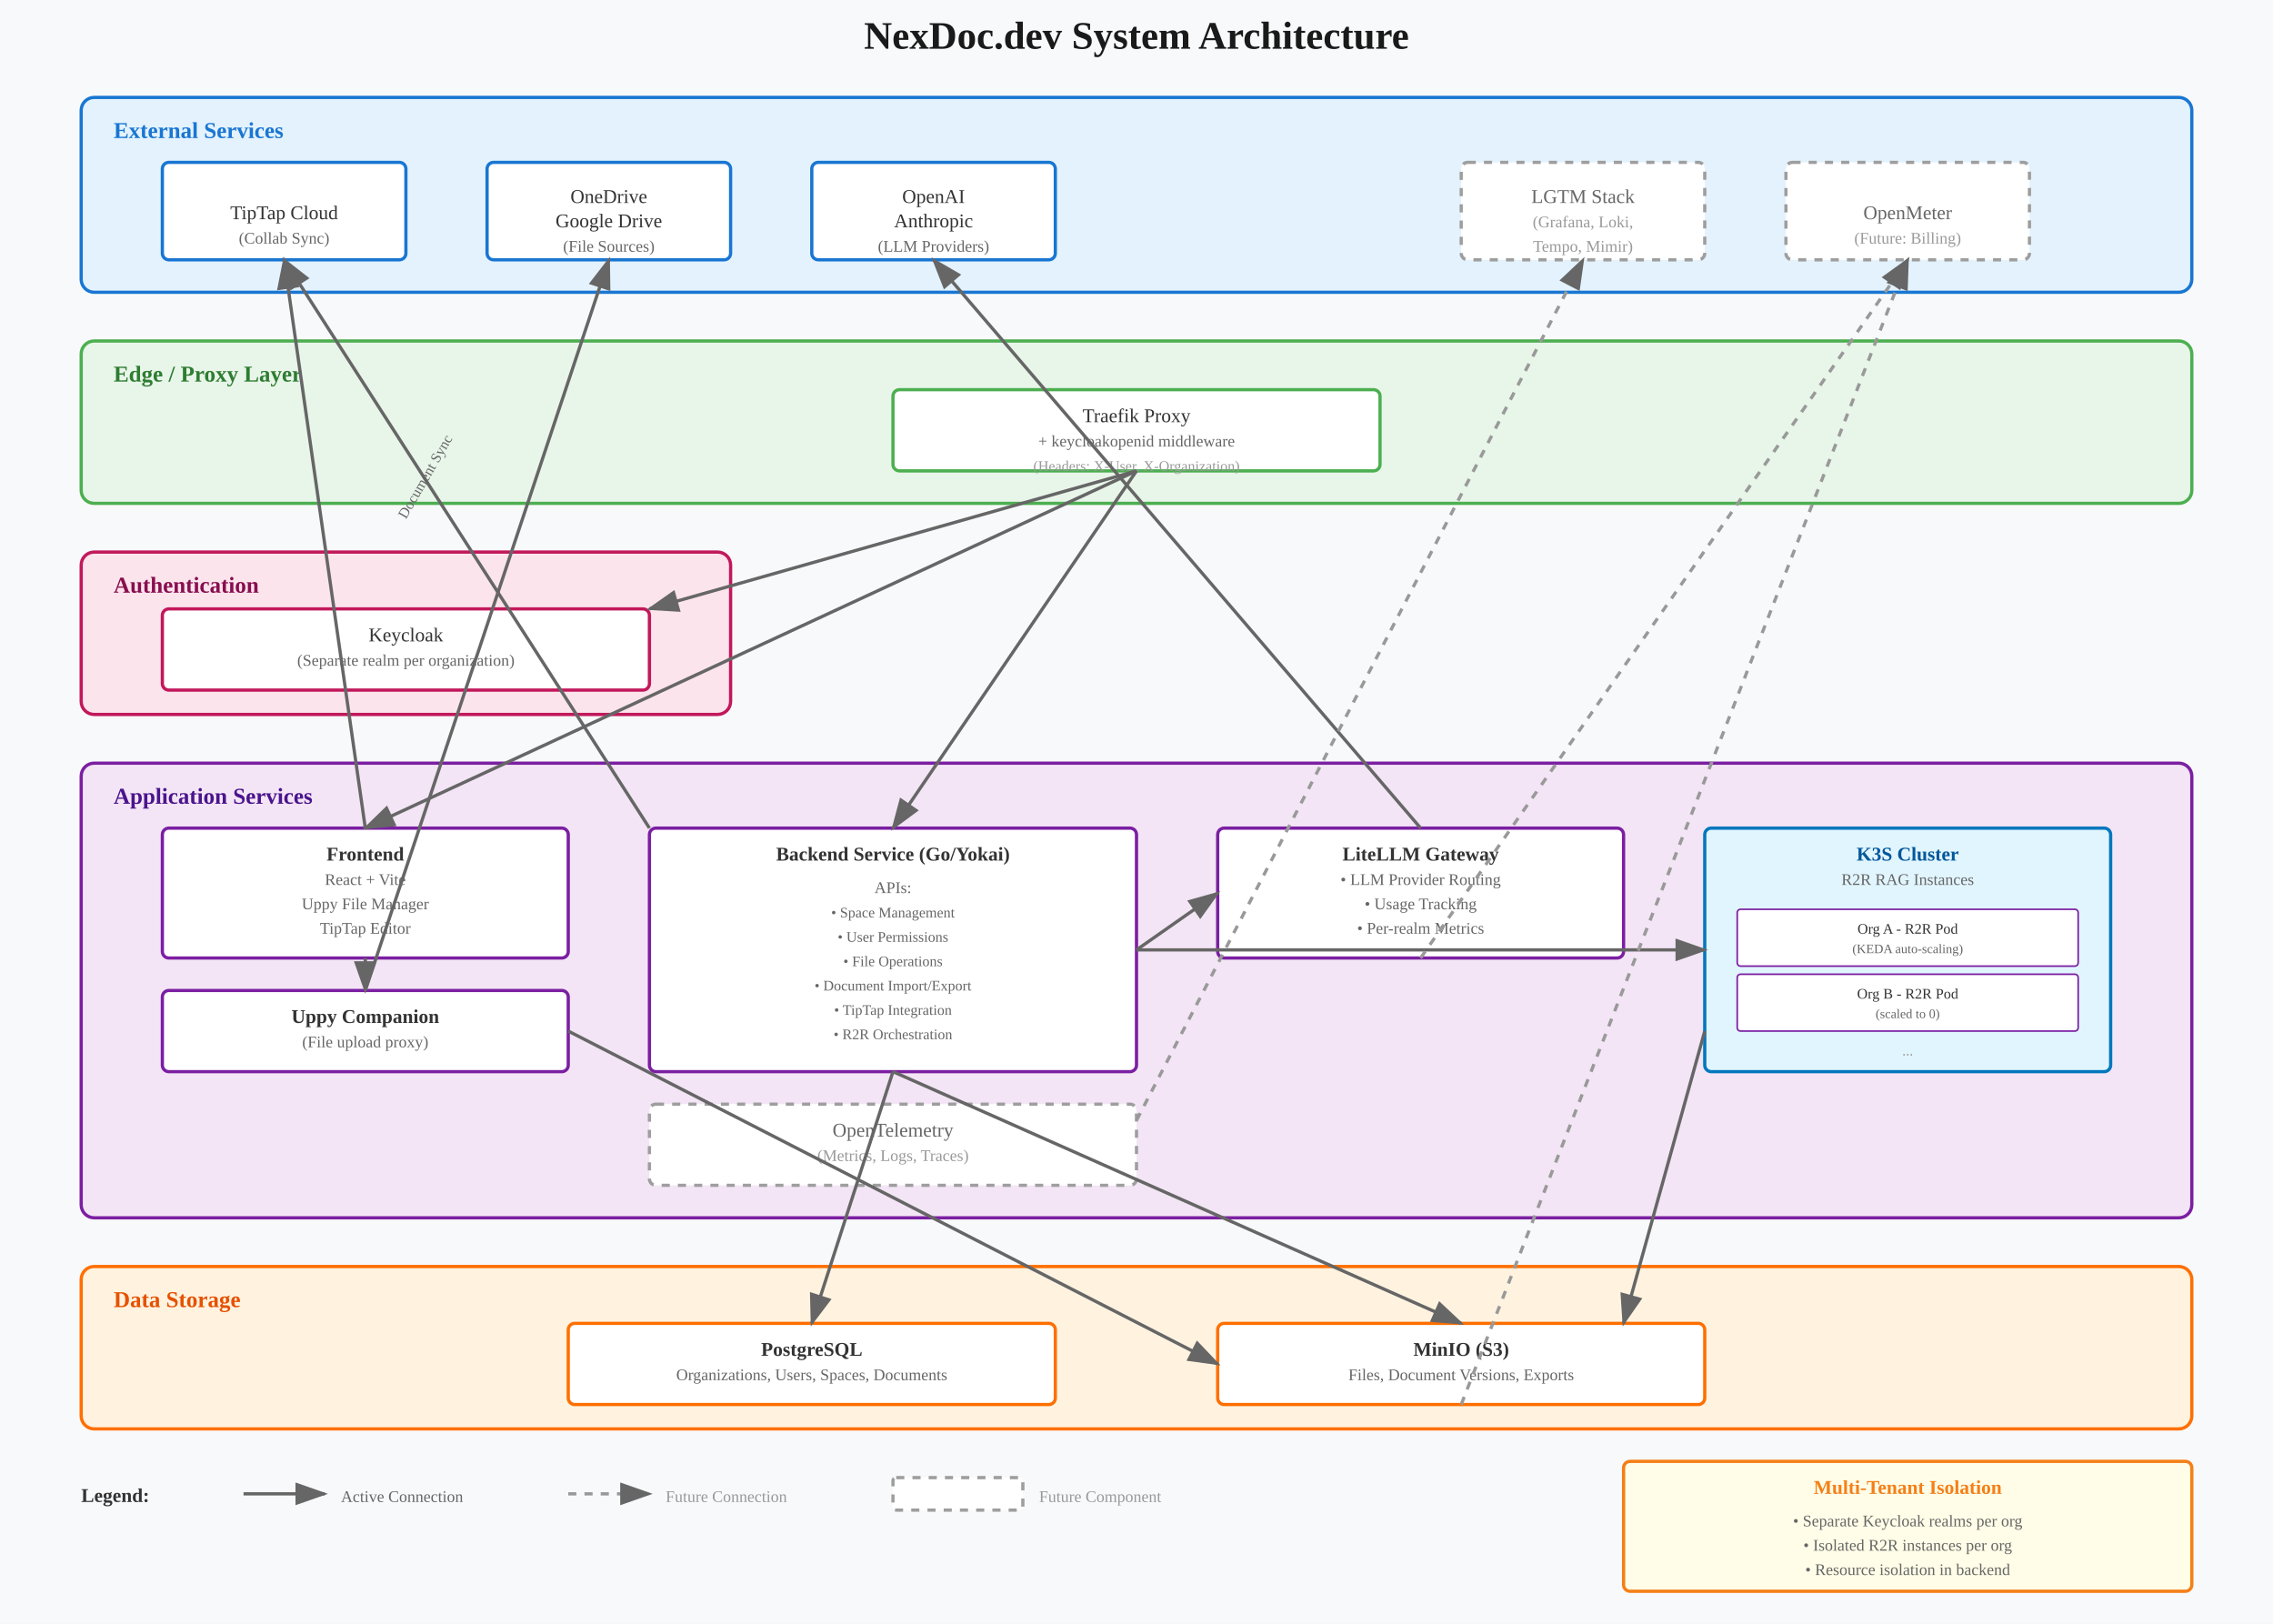
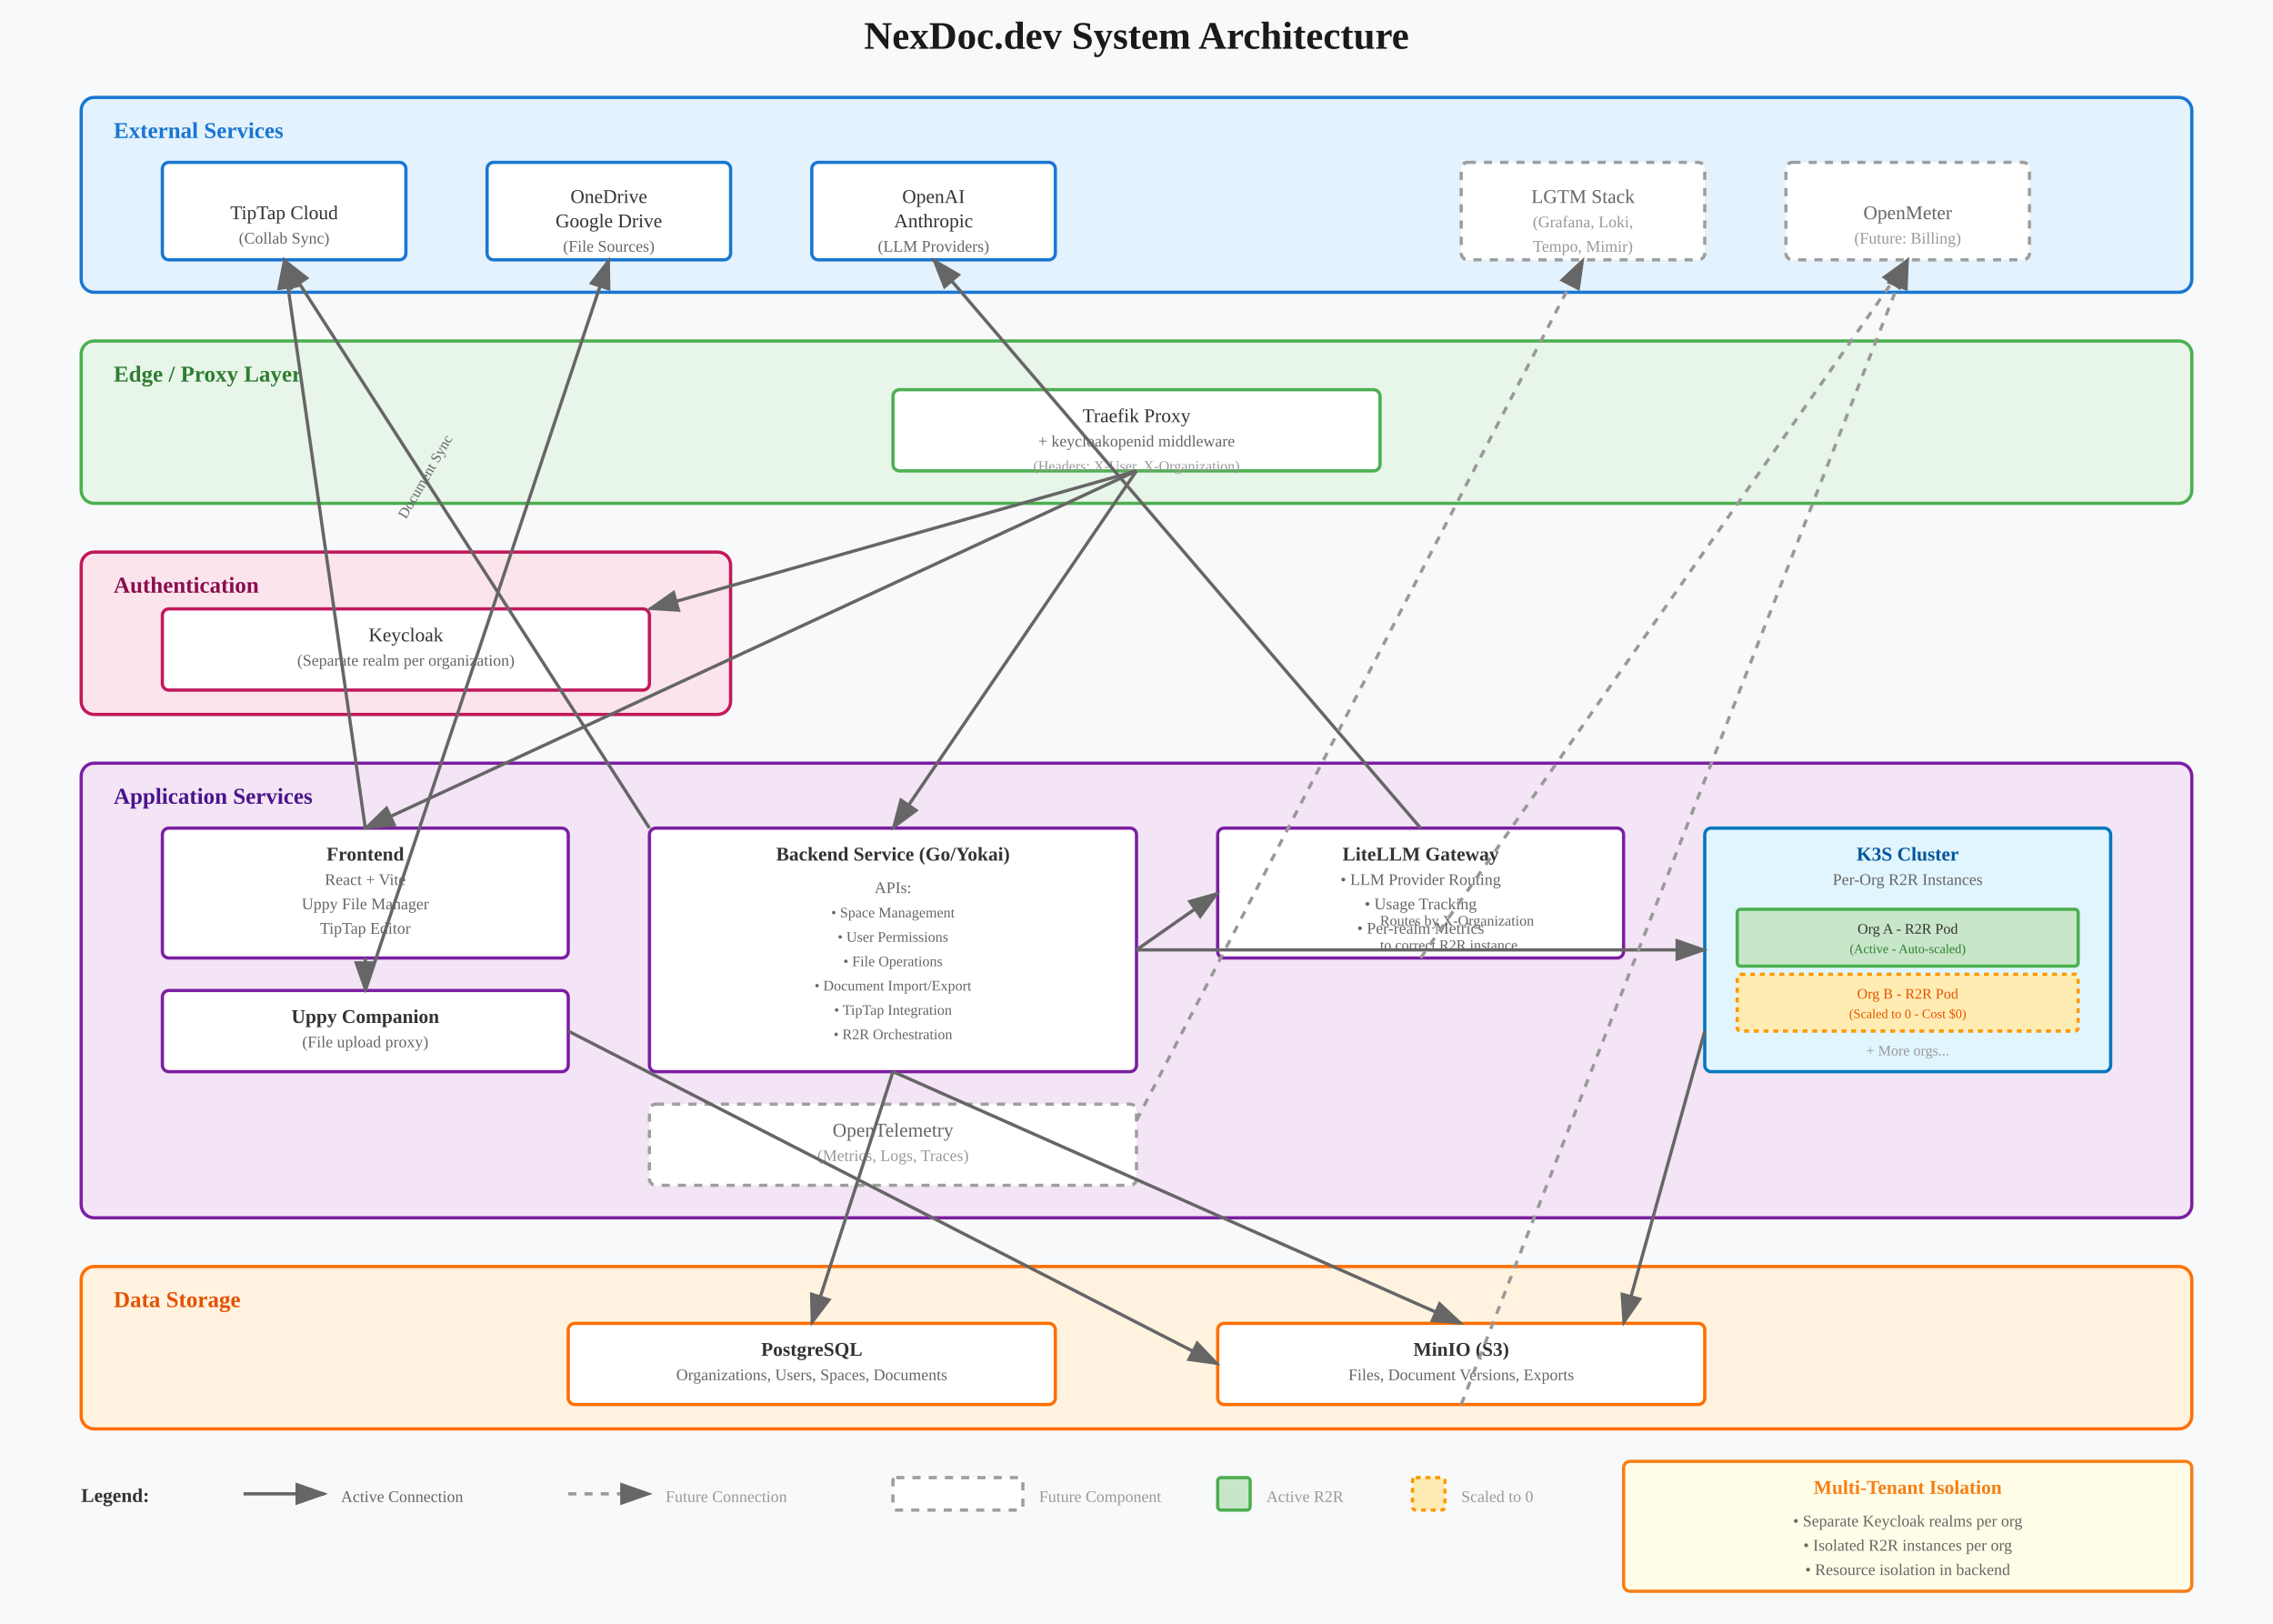
<svg xmlns="http://www.w3.org/2000/svg" viewBox="0 0 1400 1000">
  <rect width="1400" height="1000" fill="#f8f9fa" />
  <text x="700" y="30" text-anchor="middle" font-size="24" font-weight="bold" fill="#1a1a1a">NexDoc.dev System Architecture</text>
  <g id="external-layer">
    <rect x="50" y="60" width="1300" height="120" fill="#e3f2fd" stroke="#1976d2" stroke-width="2" rx="8" />
    <text x="70" y="85" font-size="14" font-weight="bold" fill="#1976d2">External Services</text>
    <rect x="100" y="100" width="150" height="60" fill="#fff" stroke="#1976d2" stroke-width="2" rx="4" />
    <text x="175" y="135" text-anchor="middle" font-size="12" fill="#333">TipTap Cloud</text>
    <text x="175" y="150" text-anchor="middle" font-size="10" fill="#666">(Collab Sync)</text>
    <rect x="300" y="100" width="150" height="60" fill="#fff" stroke="#1976d2" stroke-width="2" rx="4" />
    <text x="375" y="125" text-anchor="middle" font-size="12" fill="#333">OneDrive</text>
    <text x="375" y="140" text-anchor="middle" font-size="12" fill="#333">Google Drive</text>
    <text x="375" y="155" text-anchor="middle" font-size="10" fill="#666">(File Sources)</text>
    <rect x="500" y="100" width="150" height="60" fill="#fff" stroke="#1976d2" stroke-width="2" rx="4" />
    <text x="575" y="125" text-anchor="middle" font-size="12" fill="#333">OpenAI</text>
    <text x="575" y="140" text-anchor="middle" font-size="12" fill="#333">Anthropic</text>
    <text x="575" y="155" text-anchor="middle" font-size="10" fill="#666">(LLM Providers)</text>
    <rect x="900" y="100" width="150" height="60" fill="#fff" stroke="#9e9e9e" stroke-width="2" stroke-dasharray="5,5" rx="4" />
    <text x="975" y="125" text-anchor="middle" font-size="12" fill="#666">LGTM Stack</text>
    <text x="975" y="140" text-anchor="middle" font-size="10" fill="#999">(Grafana, Loki,</text>
    <text x="975" y="155" text-anchor="middle" font-size="10" fill="#999">Tempo, Mimir)</text>
    <rect x="1100" y="100" width="150" height="60" fill="#fff" stroke="#9e9e9e" stroke-width="2" stroke-dasharray="5,5" rx="4" />
    <text x="1175" y="135" text-anchor="middle" font-size="12" fill="#666">OpenMeter</text>
    <text x="1175" y="150" text-anchor="middle" font-size="10" fill="#999">(Future: Billing)</text>
  </g>
  <g id="edge-layer">
    <rect x="50" y="210" width="1300" height="100" fill="#e8f5e9" stroke="#4caf50" stroke-width="2" rx="8" />
    <text x="70" y="235" font-size="14" font-weight="bold" fill="#2e7d32">Edge / Proxy Layer</text>
    <rect x="550" y="240" width="300" height="50" fill="#fff" stroke="#4caf50" stroke-width="2" rx="4" />
    <text x="700" y="260" text-anchor="middle" font-size="12" fill="#333">Traefik Proxy</text>
    <text x="700" y="275" text-anchor="middle" font-size="10" fill="#666">+ keycloakopenid middleware</text>
    <text x="700" y="290" text-anchor="middle" font-size="9" fill="#999">(Headers: X-User, X-Organization)</text>
  </g>
  <g id="auth-layer">
    <rect x="50" y="340" width="400" height="100" fill="#fce4ec" stroke="#c2185b" stroke-width="2" rx="8" />
    <text x="70" y="365" font-size="14" font-weight="bold" fill="#880e4f">Authentication</text>
    <rect x="100" y="375" width="300" height="50" fill="#fff" stroke="#c2185b" stroke-width="2" rx="4" />
    <text x="250" y="395" text-anchor="middle" font-size="12" fill="#333">Keycloak</text>
    <text x="250" y="410" text-anchor="middle" font-size="10" fill="#666">(Separate realm per organization)</text>
  </g>
  <g id="app-layer">
    <rect x="50" y="470" width="1300" height="280" fill="#f3e5f5" stroke="#7b1fa2" stroke-width="2" rx="8" />
    <text x="70" y="495" font-size="14" font-weight="bold" fill="#4a148c">Application Services</text>
    <rect x="100" y="510" width="250" height="80" fill="#fff" stroke="#7b1fa2" stroke-width="2" rx="4" />
    <text x="225" y="530" text-anchor="middle" font-size="12" font-weight="bold" fill="#333">Frontend</text>
    <text x="225" y="545" text-anchor="middle" font-size="10" fill="#666">React + Vite</text>
    <text x="225" y="560" text-anchor="middle" font-size="10" fill="#666">Uppy File Manager</text>
    <text x="225" y="575" text-anchor="middle" font-size="10" fill="#666">TipTap Editor</text>
    <rect x="100" y="610" width="250" height="50" fill="#fff" stroke="#7b1fa2" stroke-width="2" rx="4" />
    <text x="225" y="630" text-anchor="middle" font-size="12" font-weight="bold" fill="#333">Uppy Companion</text>
    <text x="225" y="645" text-anchor="middle" font-size="10" fill="#666">(File upload proxy)</text>
    <rect x="400" y="510" width="300" height="150" fill="#fff" stroke="#7b1fa2" stroke-width="2" rx="4" />
    <text x="550" y="530" text-anchor="middle" font-size="12" font-weight="bold" fill="#333">Backend Service (Go/Yokai)</text>
    <text x="550" y="550" text-anchor="middle" font-size="10" fill="#666">APIs:</text>
    <text x="550" y="565" text-anchor="middle" font-size="9" fill="#666">• Space Management</text>
    <text x="550" y="580" text-anchor="middle" font-size="9" fill="#666">• User Permissions</text>
    <text x="550" y="595" text-anchor="middle" font-size="9" fill="#666">• File Operations</text>
    <text x="550" y="610" text-anchor="middle" font-size="9" fill="#666">• Document Import/Export</text>
    <text x="550" y="625" text-anchor="middle" font-size="9" fill="#666">• TipTap Integration</text>
    <text x="550" y="640" text-anchor="middle" font-size="9" fill="#666">• R2R Orchestration</text>
    <rect x="750" y="510" width="250" height="80" fill="#fff" stroke="#7b1fa2" stroke-width="2" rx="4" />
    <text x="875" y="530" text-anchor="middle" font-size="12" font-weight="bold" fill="#333">LiteLLM Gateway</text>
    <text x="875" y="545" text-anchor="middle" font-size="10" fill="#666">• LLM Provider Routing</text>
    <text x="875" y="560" text-anchor="middle" font-size="10" fill="#666">• Usage Tracking</text>
    <text x="875" y="575" text-anchor="middle" font-size="10" fill="#666">• Per-realm Metrics</text>
    <rect x="1050" y="510" width="250" height="150" fill="#e1f5fe" stroke="#0277bd" stroke-width="2" rx="4" />
    <text x="1175" y="530" text-anchor="middle" font-size="12" font-weight="bold" fill="#01579b">K3S Cluster</text>
-     <text x="1175" y="545" text-anchor="middle" font-size="10" fill="#666">R2R RAG Instances</text>
-     <rect x="1070" y="560" width="210" height="35" fill="#fff" stroke="#7b1fa2" stroke-width="1" rx="2" />
+     <text x="1175" y="545" text-anchor="middle" font-size="10" fill="#666">Per-Org R2R Instances</text>
+     <rect x="1070" y="560" width="210" height="35" fill="#c8e6c9" stroke="#4caf50" stroke-width="2" rx="2" />
    <text x="1175" y="575" text-anchor="middle" font-size="9" fill="#333">Org A - R2R Pod</text>
-     <text x="1175" y="587" text-anchor="middle" font-size="8" fill="#666">(KEDA auto-scaling)</text>
-     <rect x="1070" y="600" width="210" height="35" fill="#fff" stroke="#7b1fa2" stroke-width="1" rx="2" />
-     <text x="1175" y="615" text-anchor="middle" font-size="9" fill="#333">Org B - R2R Pod</text>
-     <text x="1175" y="627" text-anchor="middle" font-size="8" fill="#666">(scaled to 0)</text>
-     <text x="1175" y="650" text-anchor="middle" font-size="9" fill="#999">...</text>
+     <text x="1175" y="587" text-anchor="middle" font-size="8" fill="#2e7d32">(Active - Auto-scaled)</text>
+     <rect x="1070" y="600" width="210" height="35" fill="#ffecb3" stroke="#ff9800" stroke-width="2" stroke-dasharray="3,3" rx="2" />
+     <text x="1175" y="615" text-anchor="middle" font-size="9" fill="#e65100">Org B - R2R Pod</text>
+     <text x="1175" y="627" text-anchor="middle" font-size="8" fill="#e65100">(Scaled to 0 - Cost $0)</text>
+     <text x="1175" y="650" text-anchor="middle" font-size="9" fill="#999">+ More orgs...</text>
    <rect x="400" y="680" width="300" height="50" fill="#fff" stroke="#9e9e9e" stroke-width="2" stroke-dasharray="5,5" rx="4" />
    <text x="550" y="700" text-anchor="middle" font-size="12" fill="#666">OpenTelemetry</text>
    <text x="550" y="715" text-anchor="middle" font-size="10" fill="#999">(Metrics, Logs, Traces)</text>
  </g>
  <g id="data-layer">
    <rect x="50" y="780" width="1300" height="100" fill="#fff3e0" stroke="#ff6f00" stroke-width="2" rx="8" />
    <text x="70" y="805" font-size="14" font-weight="bold" fill="#e65100">Data Storage</text>
    <rect x="350" y="815" width="300" height="50" fill="#fff" stroke="#ff6f00" stroke-width="2" rx="4" />
    <text x="500" y="835" text-anchor="middle" font-size="12" font-weight="bold" fill="#333">PostgreSQL</text>
    <text x="500" y="850" text-anchor="middle" font-size="10" fill="#666">Organizations, Users, Spaces, Documents</text>
    <rect x="750" y="815" width="300" height="50" fill="#fff" stroke="#ff6f00" stroke-width="2" rx="4" />
    <text x="900" y="835" text-anchor="middle" font-size="12" font-weight="bold" fill="#333">MinIO (S3)</text>
    <text x="900" y="850" text-anchor="middle" font-size="10" fill="#666">Files, Document Versions, Exports</text>
  </g>
  <defs>
    <marker id="arrowhead" markerWidth="10" markerHeight="7" refX="9" refY="3.5" orient="auto">
      <polygon points="0 0, 10 3.5, 0 7" fill="#666" />
    </marker>
  </defs>
  <line x1="700" y1="290" x2="400" y2="375" stroke="#666" stroke-width="2" marker-end="url(#arrowhead)" />
  <line x1="700" y1="290" x2="225" y2="510" stroke="#666" stroke-width="2" marker-end="url(#arrowhead)" />
  <line x1="700" y1="290" x2="550" y2="510" stroke="#666" stroke-width="2" marker-end="url(#arrowhead)" />
  <line x1="225" y1="590" x2="225" y2="610" stroke="#666" stroke-width="2" marker-end="url(#arrowhead)" />
  <line x1="550" y1="660" x2="500" y2="815" stroke="#666" stroke-width="2" marker-end="url(#arrowhead)" />
  <line x1="550" y1="660" x2="900" y2="815" stroke="#666" stroke-width="2" marker-end="url(#arrowhead)" />
  <line x1="400" y1="510" x2="175" y2="160" stroke="#666" stroke-width="2" marker-end="url(#arrowhead)" />
  <text x="250" y="320" font-size="9" fill="#666" transform="rotate(-60 250 320)">Document Sync</text>
  <line x1="700" y1="585" x2="750" y2="550" stroke="#666" stroke-width="2" marker-end="url(#arrowhead)" />
  <line x1="875" y1="510" x2="575" y2="160" stroke="#666" stroke-width="2" marker-end="url(#arrowhead)" />
  <line x1="700" y1="585" x2="1050" y2="585" stroke="#666" stroke-width="2" marker-end="url(#arrowhead)" />
+   <text x="850" y="570" font-size="9" fill="#666">Routes by X-Organization</text>
+   <text x="850" y="585" font-size="9" fill="#666">to correct R2R instance</text>
  <line x1="225" y1="510" x2="175" y2="160" stroke="#666" stroke-width="2" marker-end="url(#arrowhead)" />
  <line x1="225" y1="610" x2="375" y2="160" stroke="#666" stroke-width="2" marker-end="url(#arrowhead)" />
  <line x1="350" y1="635" x2="750" y2="840" stroke="#666" stroke-width="2" marker-end="url(#arrowhead)" />
  <line x1="1050" y1="635" x2="1000" y2="815" stroke="#666" stroke-width="2" marker-end="url(#arrowhead)" />
  <line x1="700" y1="690" x2="975" y2="160" stroke="#999" stroke-width="2" stroke-dasharray="5,5" marker-end="url(#arrowhead)" />
  <line x1="875" y1="590" x2="1175" y2="160" stroke="#999" stroke-width="2" stroke-dasharray="5,5" marker-end="url(#arrowhead)" />
  <line x1="900" y1="865" x2="1175" y2="160" stroke="#999" stroke-width="2" stroke-dasharray="5,5" marker-end="url(#arrowhead)" />
  <g id="legend" transform="translate(50, 910)">
    <text x="0" y="15" font-size="12" font-weight="bold" fill="#333">Legend:</text>
    <line x1="100" y1="10" x2="150" y2="10" stroke="#666" stroke-width="2" marker-end="url(#arrowhead)" />
    <text x="160" y="15" font-size="10" fill="#666">Active Connection</text>
    <line x1="300" y1="10" x2="350" y2="10" stroke="#999" stroke-width="2" stroke-dasharray="5,5" marker-end="url(#arrowhead)" />
    <text x="360" y="15" font-size="10" fill="#999">Future Connection</text>
    <rect x="500" y="0" width="80" height="20" fill="#fff" stroke="#9e9e9e" stroke-width="2" stroke-dasharray="5,5" rx="2" />
    <text x="590" y="15" font-size="10" fill="#999">Future Component</text>
+     <rect x="700" y="0" width="20" height="20" fill="#c8e6c9" stroke="#4caf50" stroke-width="2" rx="2" />
+     <text x="730" y="15" font-size="10" fill="#999">Active R2R</text>
+     <rect x="820" y="0" width="20" height="20" fill="#ffecb3" stroke="#ff9800" stroke-width="2" stroke-dasharray="3,3" rx="2" />
+     <text x="850" y="15" font-size="10" fill="#999">Scaled to 0</text>
  </g>
  <rect x="1000" y="900" width="350" height="80" fill="#fffde7" stroke="#f57f17" stroke-width="2" rx="4" />
  <text x="1175" y="920" text-anchor="middle" font-size="12" font-weight="bold" fill="#f57f17">Multi-Tenant Isolation</text>
  <text x="1175" y="940" text-anchor="middle" font-size="10" fill="#666">• Separate Keycloak realms per org</text>
  <text x="1175" y="955" text-anchor="middle" font-size="10" fill="#666">• Isolated R2R instances per org</text>
  <text x="1175" y="970" text-anchor="middle" font-size="10" fill="#666">• Resource isolation in backend</text>
</svg>
